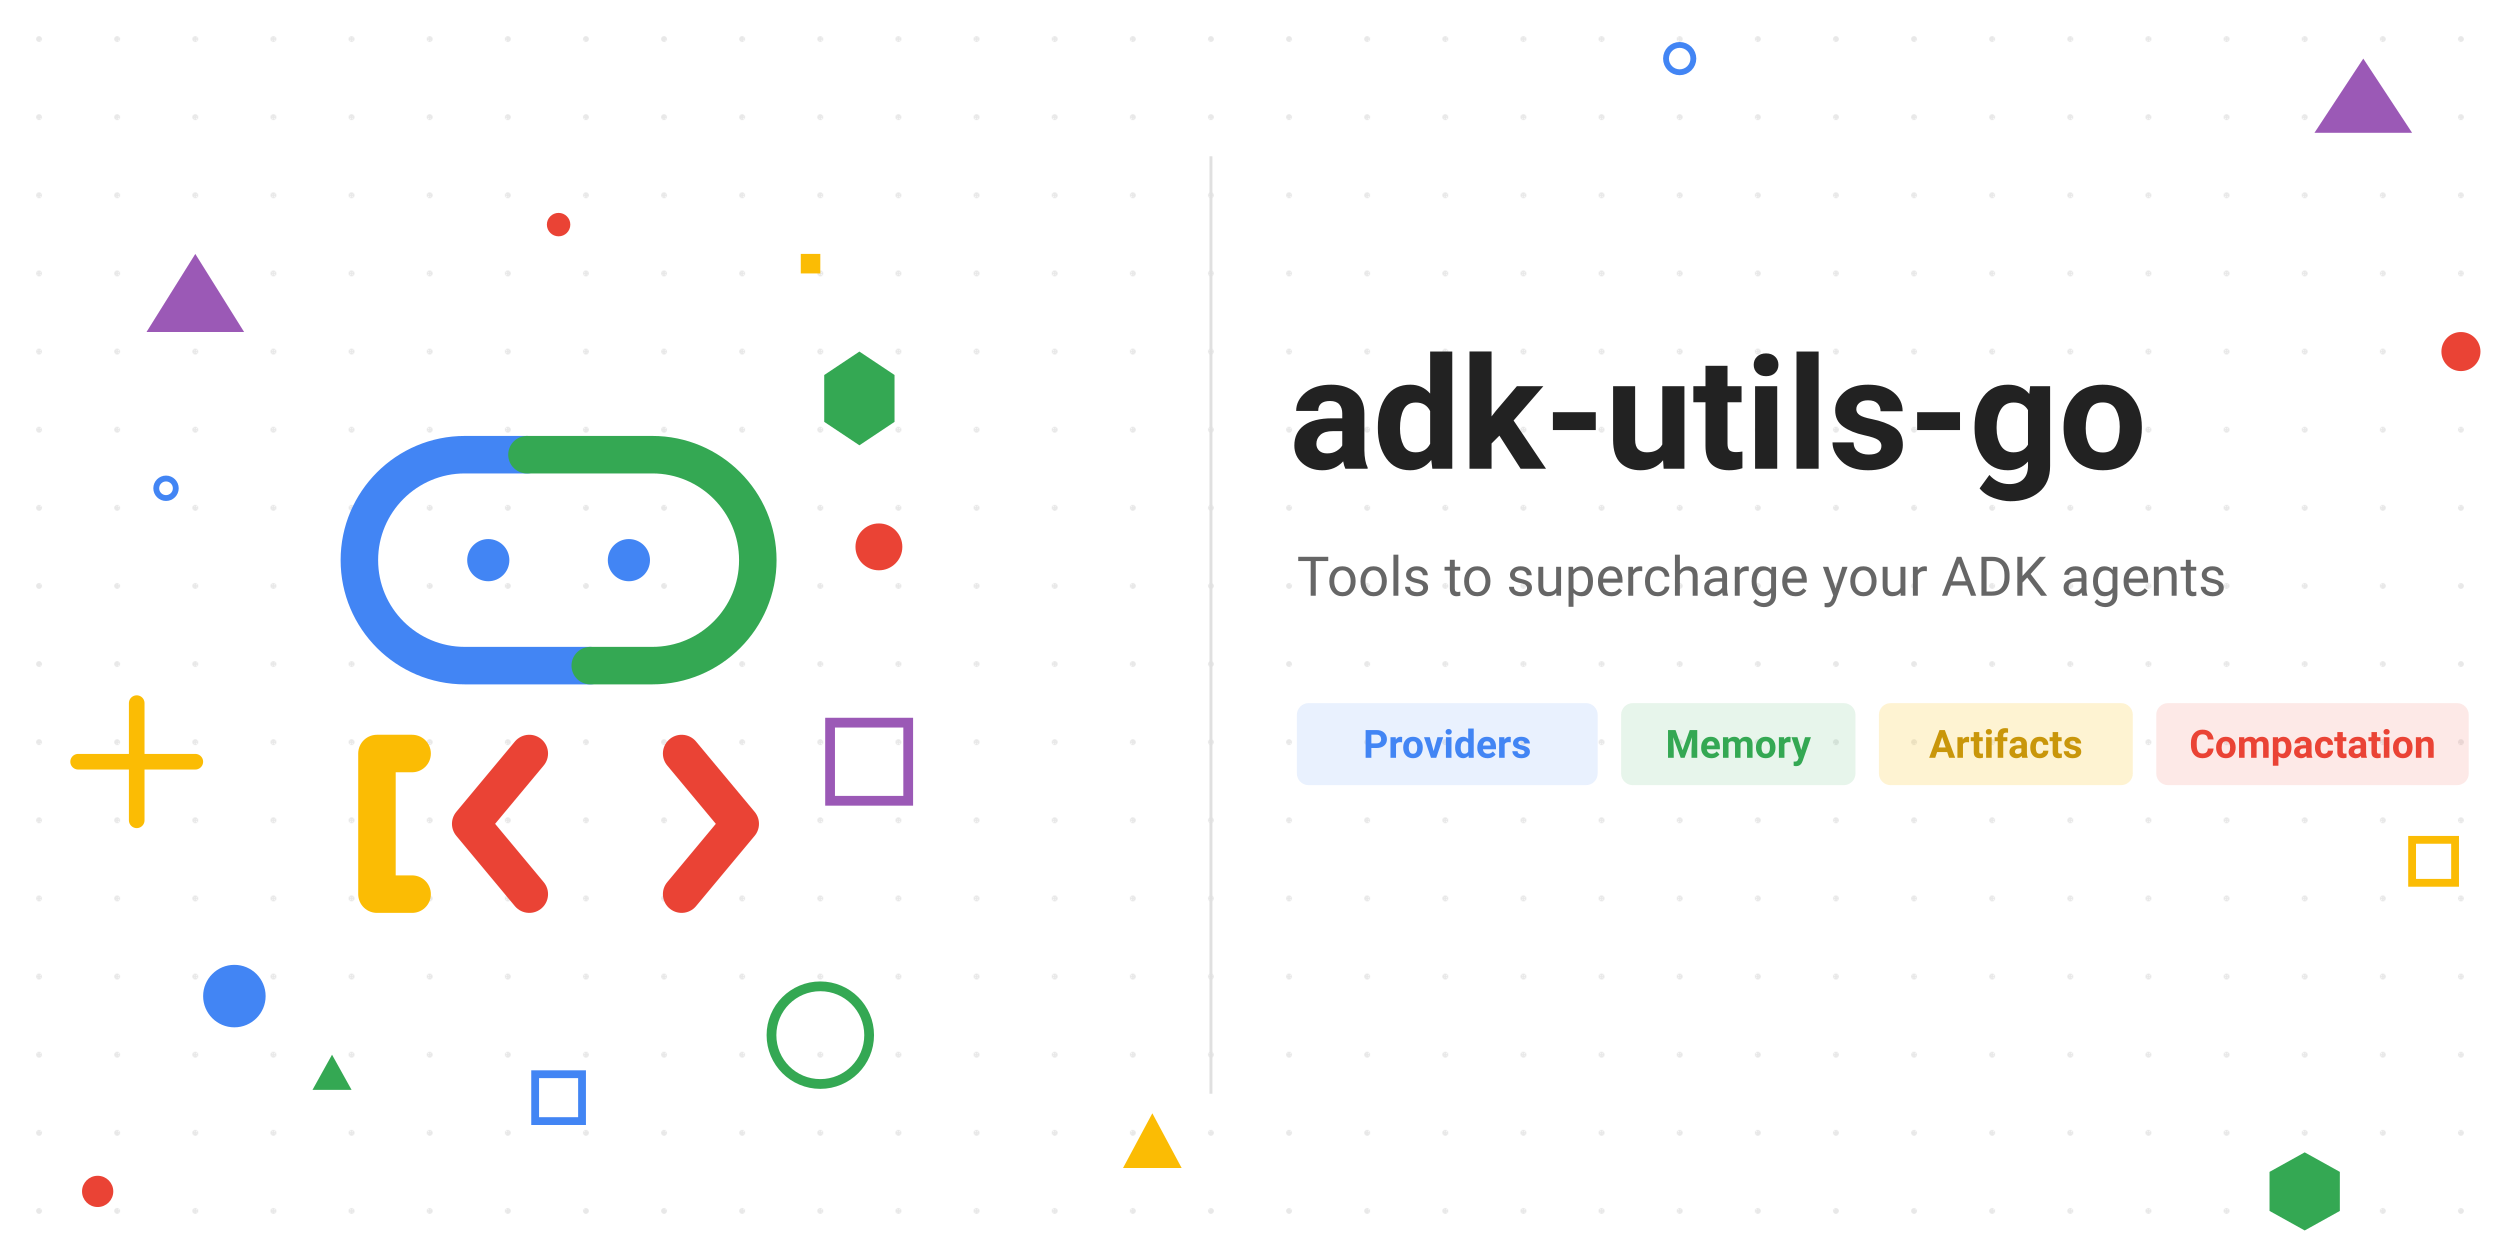
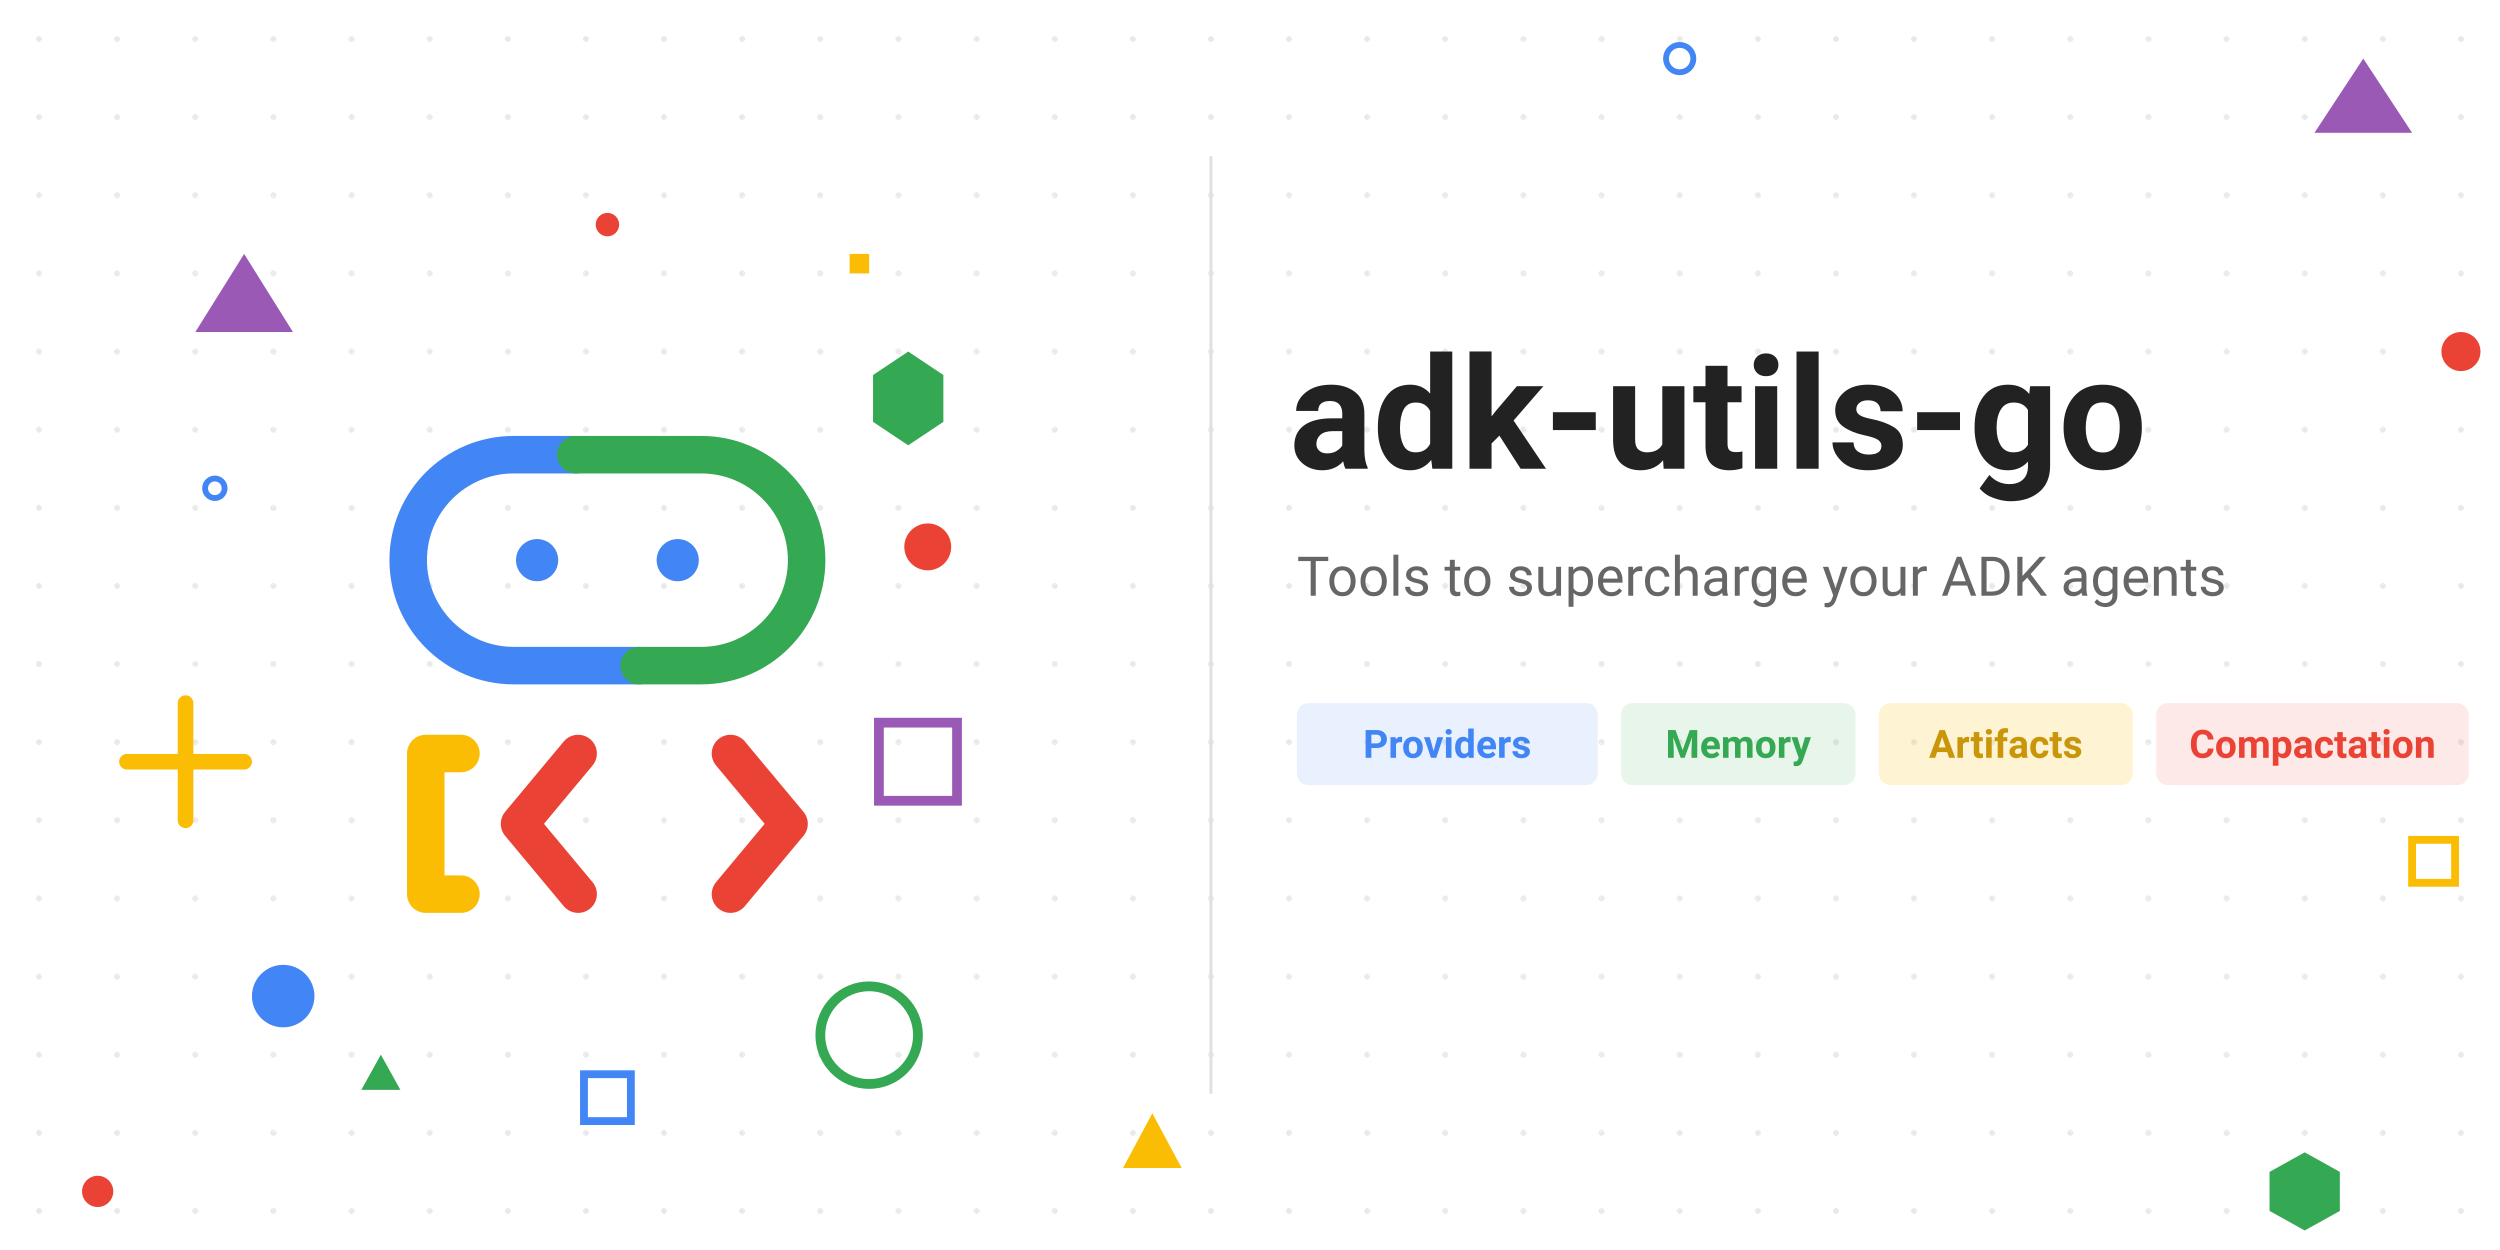
<svg xmlns="http://www.w3.org/2000/svg" viewBox="0 0 1280 640" width="1280" height="640">
  <rect x="0" y="0" width="1280" height="640" fill="#ffffff" />
  <defs>
    <pattern id="dots" x="0" y="0" width="40" height="40" patternUnits="userSpaceOnUse">
      <circle cx="20" cy="20" r="1.5" fill="#e8e8e8" />
    </pattern>
  </defs>
  <rect x="0" y="0" width="1280" height="640" fill="url(#dots)" />
-   <g transform="translate(30, 80) scale(1.0)">
+   <g transform="translate(55, 80) scale(1.0)">
    <g transform="translate(256, 256) scale(0.6) translate(-275, -227)">
      <path d="M 302 235                L 195 235                A 90 90 0 0 1 195 55                L 248 55" fill="none" stroke="#4285F4" stroke-width="32" stroke-linecap="round" />
      <path d="M 248 55                L 355 55                A 90 90 0 0 1 355 235                L 302 235" fill="none" stroke="#34A853" stroke-width="32" stroke-linecap="round" />
      <circle cx="215" cy="145" r="18" fill="#4285F4" />
      <circle cx="335" cy="145" r="18" fill="#4285F4" />
      <path d="M 150 310 L 120 310 L 120 430 L 150 430" fill="none" stroke="#FBBC04" stroke-width="32" stroke-linecap="round" stroke-linejoin="round" />
      <path d="M 250 310 L 200 370 L 250 430" fill="none" stroke="#EA4335" stroke-width="32" stroke-linecap="round" stroke-linejoin="round" />
      <path d="M 380 310 L 430 370 L 380 430" fill="none" stroke="#EA4335" stroke-width="32" stroke-linecap="round" stroke-linejoin="round" />
    </g>
    <circle cx="256" cy="35" r="6" fill="#EA4335" stroke="none" />
    <polygon points="70,50 95,90 45,90" fill="#9B59B6" stroke="none" />
    <rect x="380" y="50" width="10" height="10" fill="#FBBC04" stroke="none" />
    <polygon points="410,100 428,112 428,136 410,148 392,136 392,112" fill="#34A853" stroke="none" />
    <circle cx="55" cy="170" r="5" fill="none" stroke="#4285F4" stroke-width="3" />
    <path d="M 40,280 L 40,340 M 10,310 L 70,310" fill="none" stroke="#FBBC04" stroke-width="8" stroke-linecap="round" />
    <circle cx="420" cy="200" r="12" fill="#EA4335" stroke="none" />
    <rect x="395" y="290" width="40" height="40" fill="none" stroke="#9B59B6" stroke-width="5" />
    <circle cx="90" cy="430" r="16" fill="#4285F4" stroke="none" />
    <polygon points="140,460 150,478 130,478" fill="#34A853" stroke="none" />
    <circle cx="390" cy="450" r="25" fill="none" stroke="#34A853" stroke-width="5" />
    <rect x="244" y="470" width="24" height="24" fill="none" stroke="#4285F4" stroke-width="4" />
  </g>
  <line x1="620" y1="80" x2="620" y2="560" stroke="#e0e0e0" stroke-width="1.5" />
  <text x="660" y="240" font-family="system-ui, -apple-system, 'Segoe UI', Roboto, sans-serif" font-size="80" font-weight="700" fill="#222222">adk-utils-go</text>
  <text x="664" y="305" font-family="system-ui, -apple-system, 'Segoe UI', Roboto, sans-serif" font-size="28" font-weight="400" fill="#666666">Tools to supercharge your ADK agents</text>
  <rect x="664" y="360" width="154" height="42" rx="6" fill="#4285F4" opacity="0.12" />
  <text x="741" y="388" font-family="system-ui, -apple-system, 'Segoe UI', Roboto, sans-serif" font-size="20" font-weight="600" fill="#4285F4" text-anchor="middle">Providers</text>
  <rect x="830" y="360" width="120" height="42" rx="6" fill="#34A853" opacity="0.12" />
  <text x="890" y="388" font-family="system-ui, -apple-system, 'Segoe UI', Roboto, sans-serif" font-size="20" font-weight="600" fill="#34A853" text-anchor="middle">Memory</text>
  <rect x="962" y="360" width="130" height="42" rx="6" fill="#FBBC04" opacity="0.18" />
  <text x="1027" y="388" font-family="system-ui, -apple-system, 'Segoe UI', Roboto, sans-serif" font-size="20" font-weight="600" fill="#c9960a" text-anchor="middle">Artifacts</text>
  <rect x="1104" y="360" width="160" height="42" rx="6" fill="#EA4335" opacity="0.12" />
  <text x="1184" y="388" font-family="system-ui, -apple-system, 'Segoe UI', Roboto, sans-serif" font-size="20" font-weight="600" fill="#EA4335" text-anchor="middle">Compactation</text>
  <polygon points="1210,30 1235,68 1185,68" fill="#9B59B6" stroke="none" />
  <circle cx="1260" cy="180" r="10" fill="#EA4335" stroke="none" />
  <rect x="1235" y="430" width="22" height="22" fill="none" stroke="#FBBC04" stroke-width="4" />
  <polygon points="1180,590 1198,600 1198,620 1180,630 1162,620 1162,600" fill="#34A853" stroke="none" />
  <circle cx="860" cy="30" r="7" fill="none" stroke="#4285F4" stroke-width="3" />
  <circle cx="50" cy="610" r="8" fill="#EA4335" stroke="none" />
  <polygon points="590,570 605,598 575,598" fill="#FBBC04" stroke="none" />
</svg>
